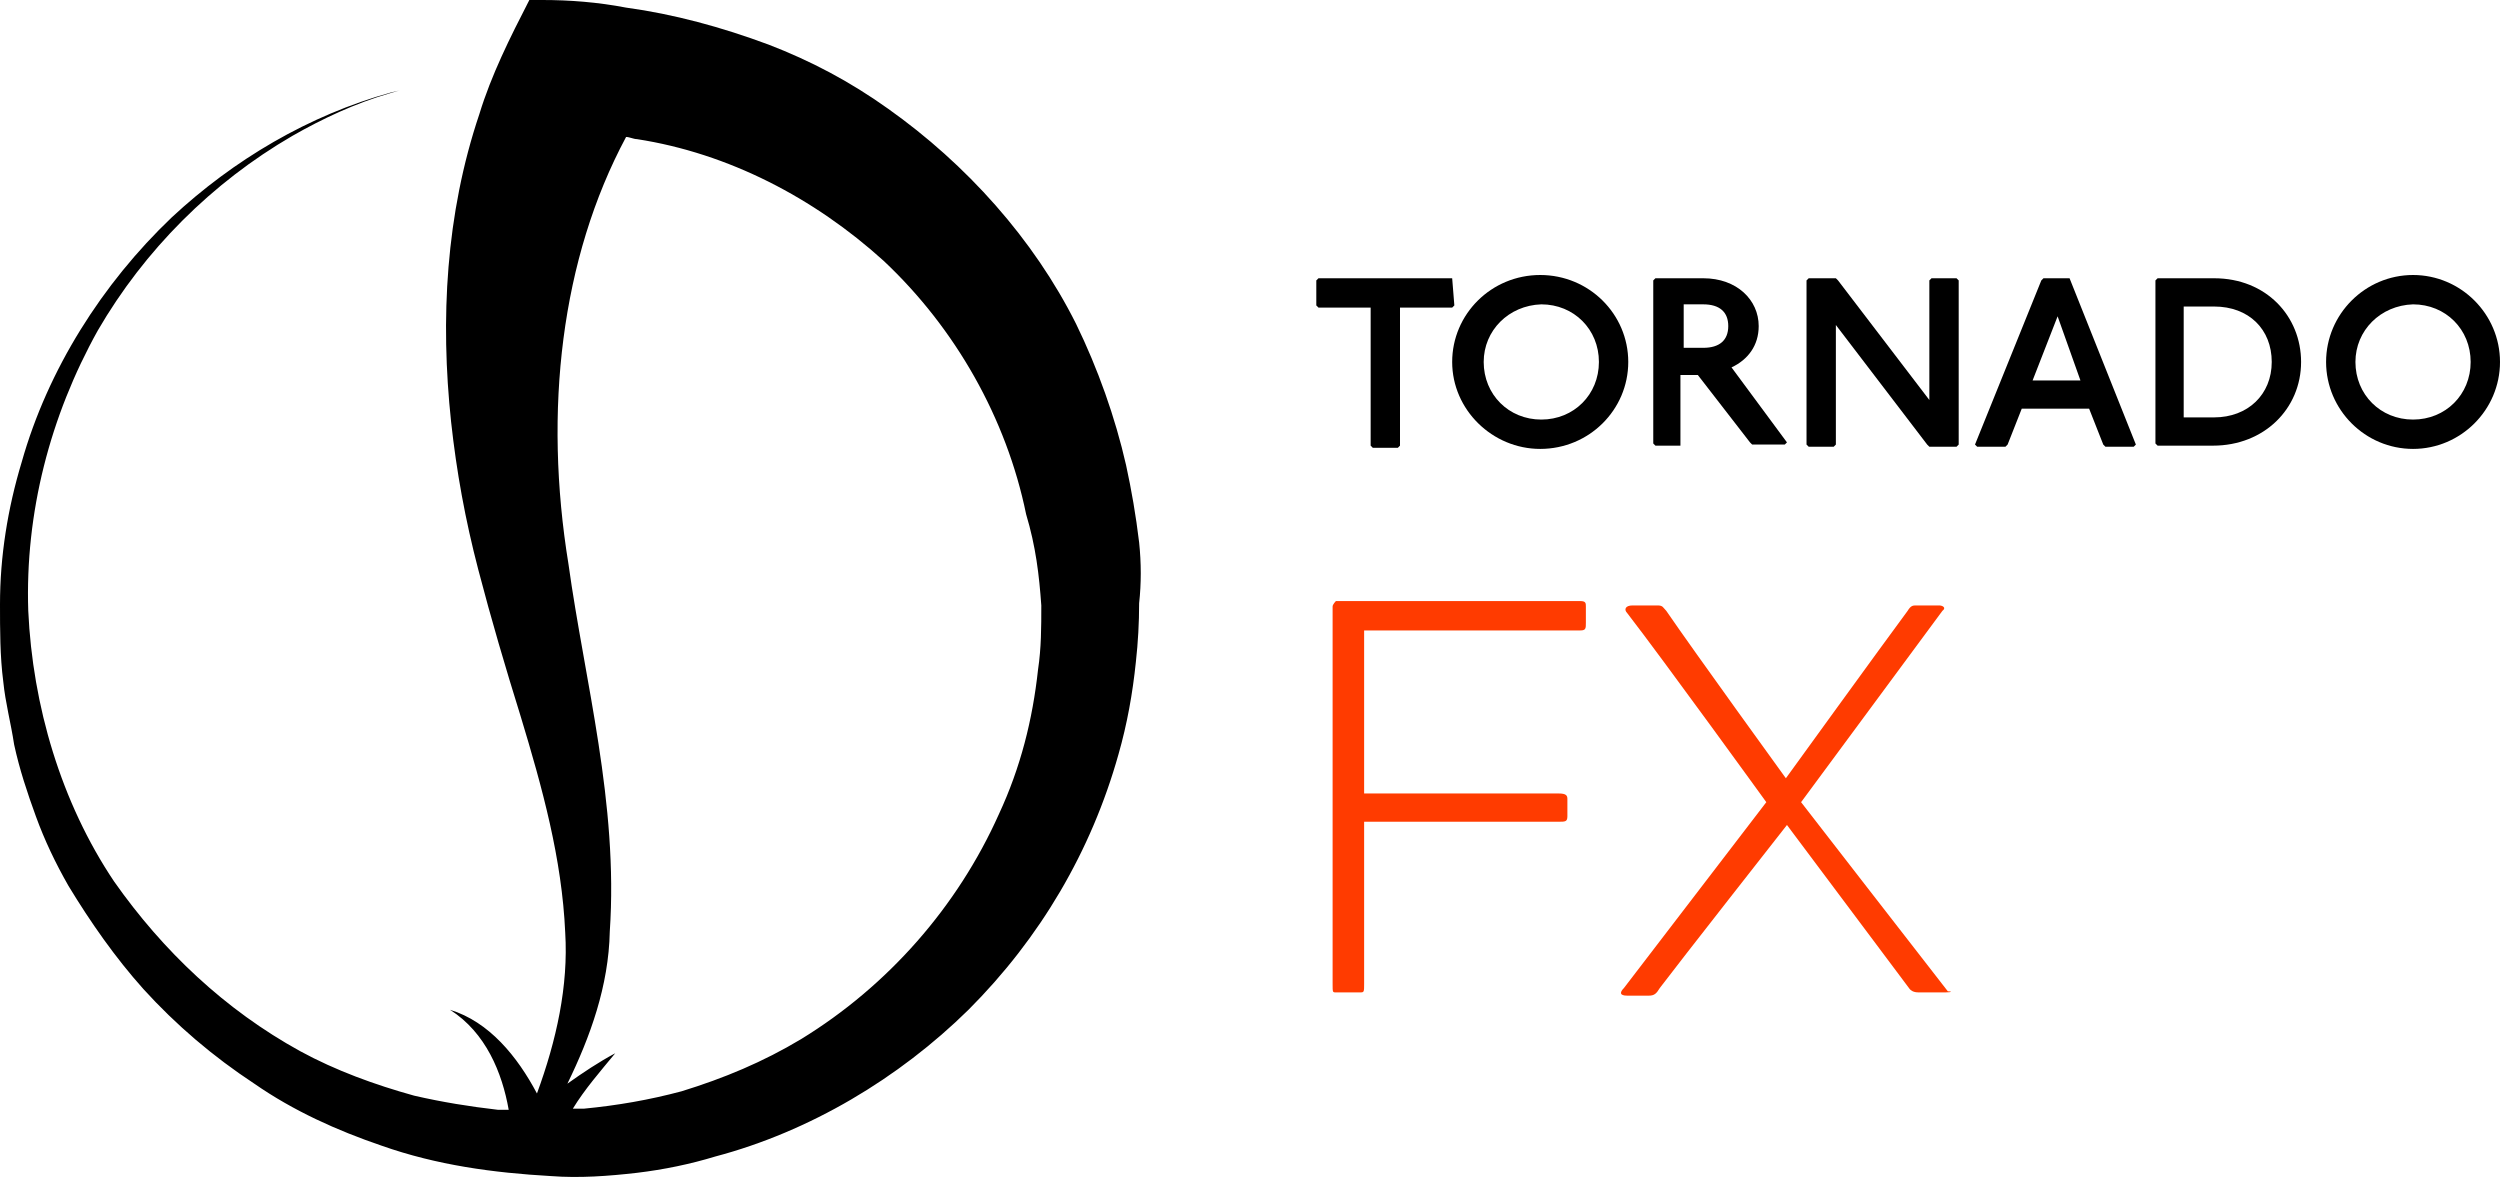
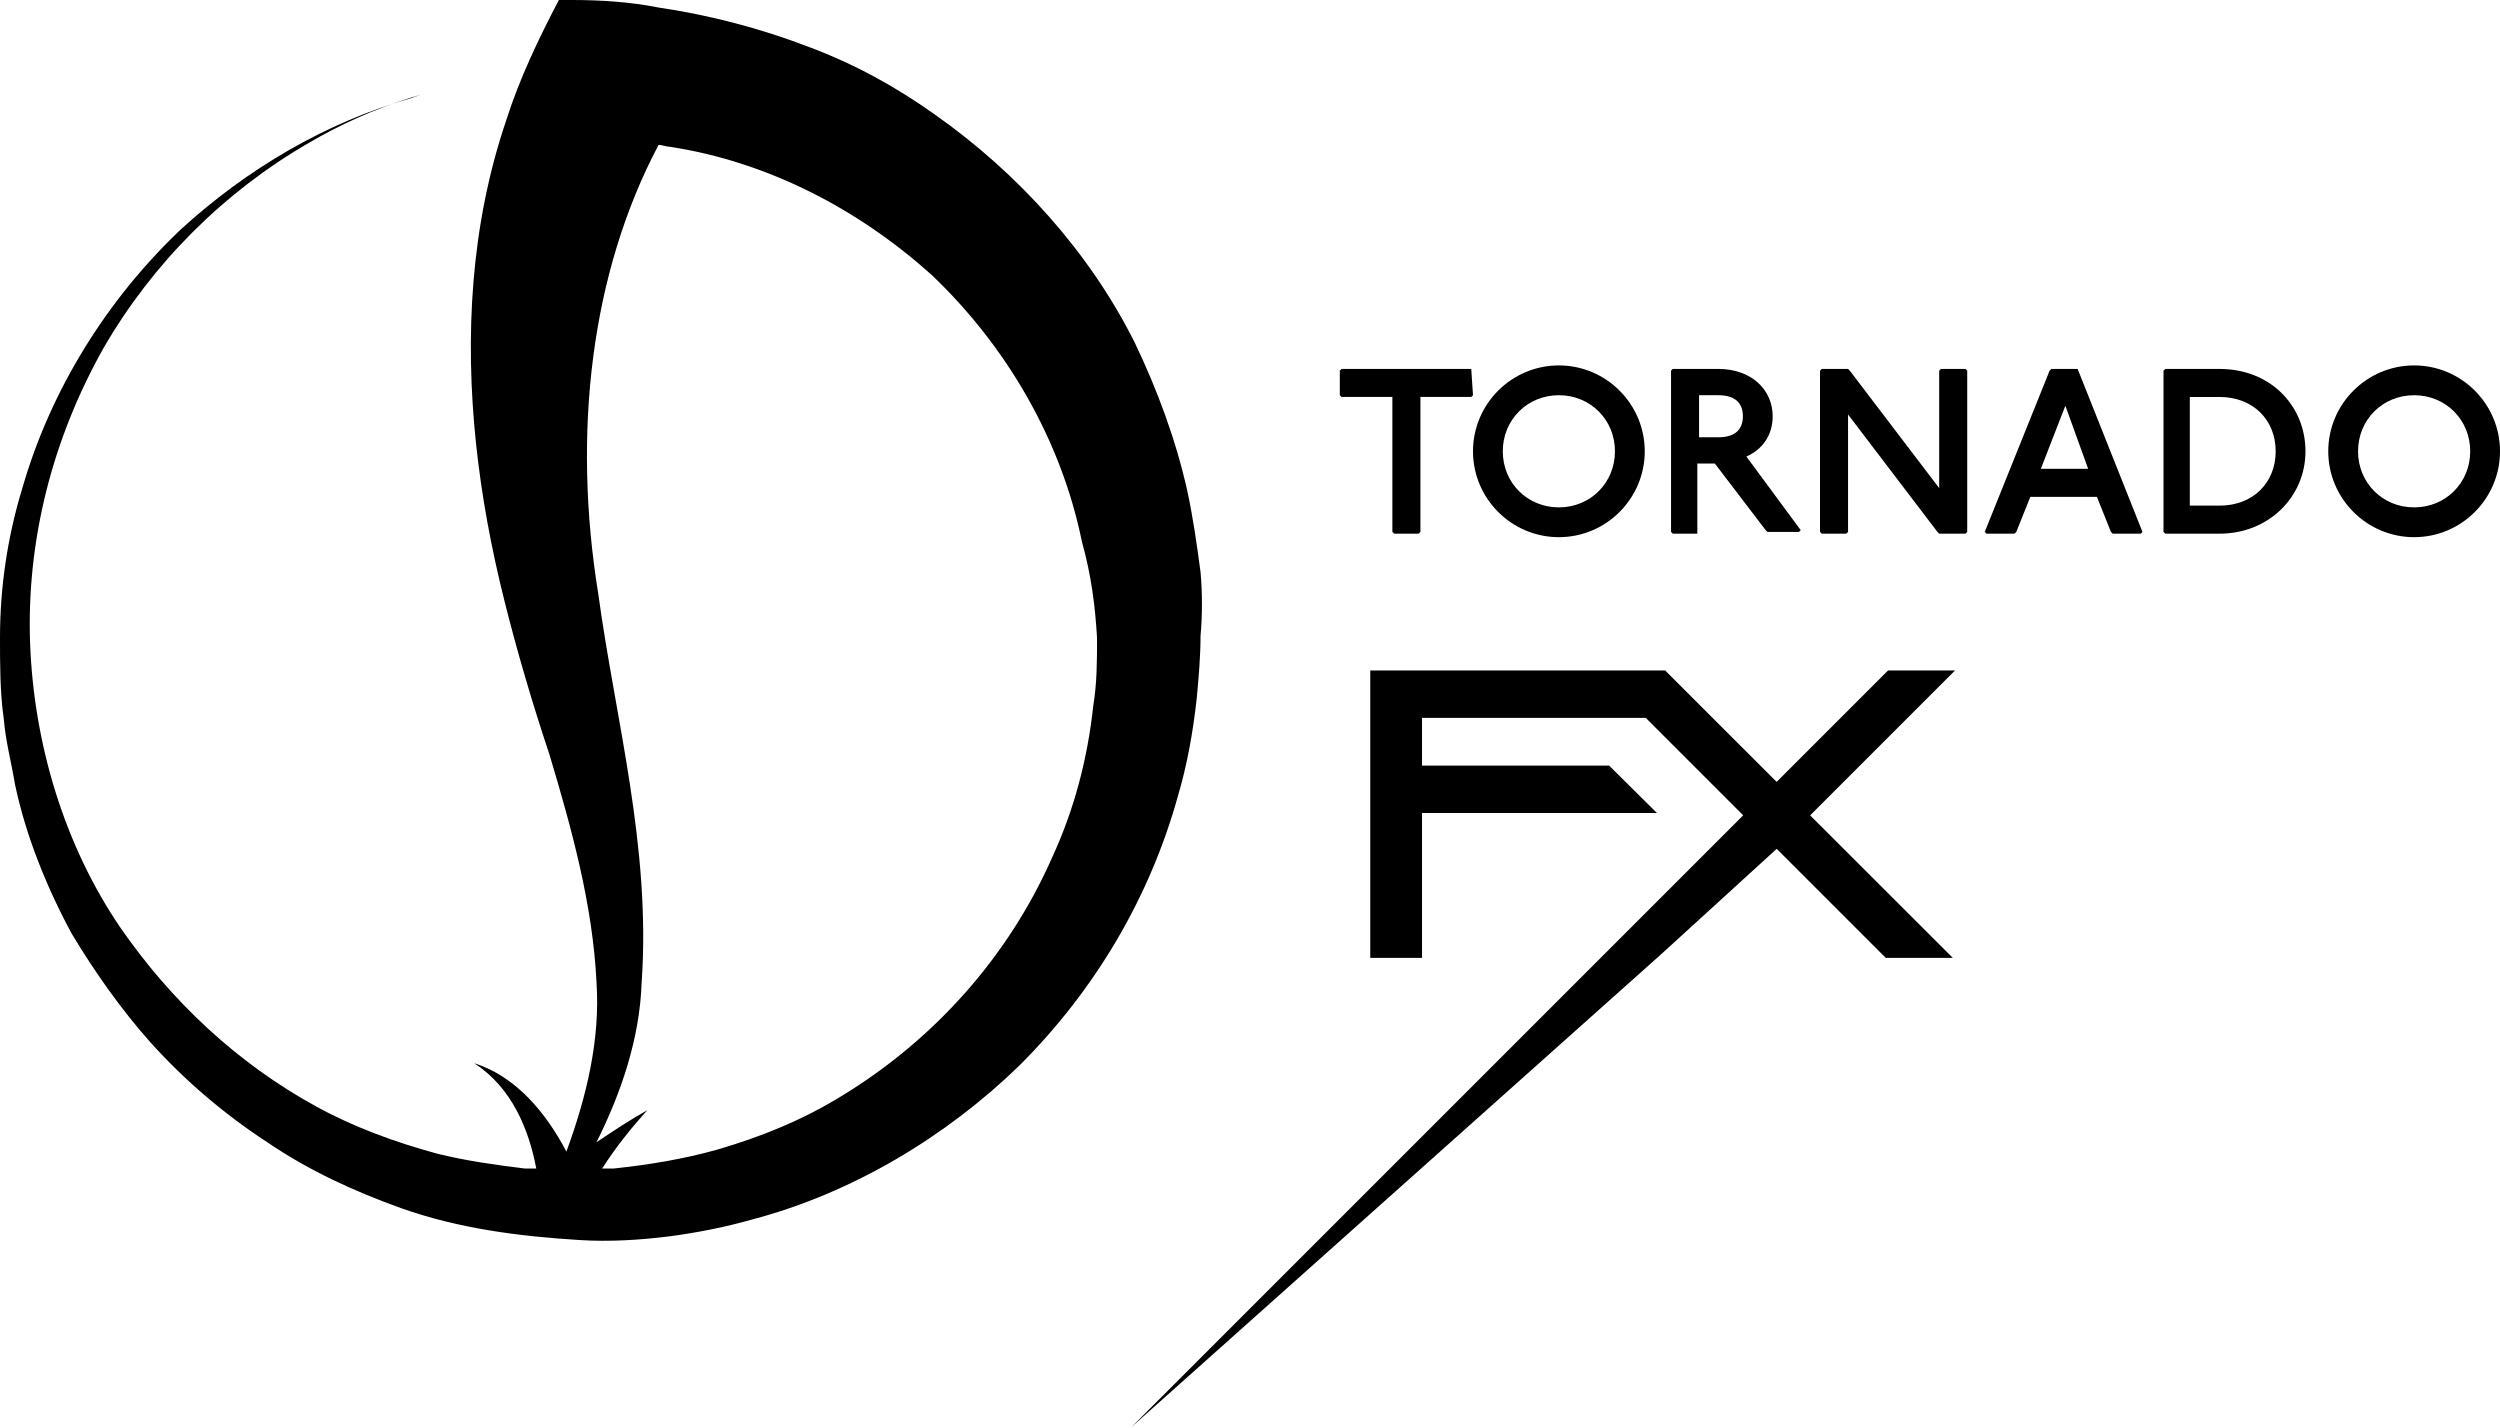
- <svg xmlns="http://www.w3.org/2000/svg" version="1.2" baseProfile="tiny" id="Layer_1" x="0px" y="0px" viewBox="0 0 230 108.3" overflow="scroll" xml:space="preserve">
-   <g>
-     <g>
-       <path d="M104.8,49.9c-0.3-2.5-0.7-4.8-1.2-7.1c-1-4.4-2.6-8.9-4.6-13C95.1,22,88.9,15.1,81.7,10c-3.5-2.5-7.1-4.4-11-5.9    c-4.3-1.6-8.7-2.8-13.1-3.4C55,0.2,52.4,0,49.9,0c-0.3,0-0.8,0-1.2,0c-1.8,3.5-3.5,6.9-4.6,10.5c-3.1,9.2-3.6,18.9-2.6,28.3    c0.5,4.6,1.3,9,2.5,13.6s2.5,9,3.9,13.5c2,6.6,3.8,13.1,4.1,19.9c0.3,4.9-0.8,9.9-2.6,14.8c-1.8-3.4-4.4-6.6-8-7.7    c3.3,2.1,4.8,5.8,5.4,9.2c-0.3,0-0.7,0-1,0c-2.6-0.3-5.1-0.7-7.7-1.3c-3.6-1-7.2-2.3-10.5-4.1c-6.9-3.8-12.6-9.2-17.1-15.6    C5.6,73.8,3,64.9,2.6,56.2c-0.3-9,2-17.9,6.4-25.8c4.3-7.4,10.5-13.6,17.9-17.9c2.8-1.6,5.8-3,8.9-3.9c0.7-0.2,1-0.3,1-0.3    S36.5,8.4,36,8.5c-7.6,2.1-14.5,6.2-20.2,11.5C9.4,26.1,4.4,34,2,42.5c-1.3,4.3-2,8.7-2,13.1c0,2.3,0,4.8,0.3,7.1    c0.2,2,0.7,3.8,1,5.8c0.5,2.3,1.2,4.4,2,6.6s1.8,4.3,3,6.4c2,3.3,4.3,6.6,6.9,9.5c3,3.3,6.4,6.2,10.2,8.7    c3.6,2.5,7.6,4.3,11.7,5.7c5.1,1.8,10.3,2.5,15.6,2.8c2.6,0.2,5.3,0,7.9-0.3c2.5-0.3,4.9-0.8,7.2-1.5c8.7-2.3,16.9-7.2,23.3-13.5    c6.6-6.6,11.3-14.6,13.8-23.5c0.8-2.8,1.3-5.6,1.6-8.5c0.2-1.8,0.3-3.6,0.3-5.4C105,53.7,105,51.8,104.8,49.9z M95.8,55.7    c0,2,0,3.9-0.3,5.9c-0.5,4.6-1.6,9-3.6,13.3c-3.8,8.5-10.2,15.8-18.2,20.7c-3.5,2.1-7.1,3.6-11,4.8c-3,0.8-5.9,1.3-9,1.6    c-0.2,0-0.3,0-0.3,0c-0.2,0-0.5,0-0.7,0c1.1-1.8,2.5-3.4,3.9-5.1c-1.5,0.8-3,1.8-4.4,2.8c2.1-4.3,3.8-9,3.9-14    c0.8-11.8-2.3-23-3.8-33.8c-2.3-14.1-0.7-28.1,5.3-39.3c0.3,0,0.7,0.2,1,0.2C67,14.1,74.9,18.2,81.3,24    c6.6,6.2,11.3,14.5,13.1,23.3C95.3,50.3,95.6,52.9,95.8,55.7L95.8,55.7L95.8,55.7z" />
-     </g>
-     <g>
-       <path fill="#FF3B00" d="M145.4,58h-19.9v15h17.9c0.7,0,0.8,0.2,0.8,0.5c0,0.7,0,1,0,1.6c0,0.5-0.2,0.5-0.8,0.5h-17.9    c0,0,0,11.2,0,14.9c0,0.7,0,0.8-0.3,0.8h-2.3c-0.3,0-0.3,0-0.3-0.8c0-0.8,0-33.7,0-34.7c0-0.2,0.3-0.5,0.3-0.5h22.5    c0.5,0,0.5,0.2,0.5,0.5c0,0.7,0,0.8,0,1.5C145.9,57.8,145.9,58,145.4,58z" />
-       <path fill="#FF3B00" d="M179,91.3h-2.5c-0.5,0-0.7-0.2-0.8-0.3c-1.5-2-11.3-15.1-11.3-15.1s-10.2,13-11.7,15    c-0.3,0.5-0.5,0.7-1,0.7h-2c-0.7,0-0.7-0.3-0.3-0.7c2-2.6,13.1-17.1,13.1-17.1s-9.4-13-12.8-17.4c-0.3-0.3-0.2-0.7,0.5-0.7h2.3    c0.5,0,0.5,0.2,0.8,0.5c2.6,3.8,11,15.4,11,15.4s8.9-12.3,11.2-15.4c0.3-0.5,0.5-0.5,0.8-0.5c0.8,0,2.1,0,2.1,0    c0.3,0,0.7,0.2,0.3,0.5c-2.8,3.8-13,17.6-13,17.6s11.7,15.1,13.5,17.4C179.6,91.2,179.6,91.3,179,91.3z" />
-     </g>
-     <g>
-       <path d="M133.6,25.6L133.6,25.6l0.2,2.5l-0.2,0.2h-4.8v12.7l-0.2,0.2h-2.3l-0.2-0.2V28.3h-4.8l-0.2-0.2v-2.3l0.2-0.2H133.6z" />
-       <path d="M149.8,33.3c0,4.4-3.6,8-8.1,8c-4.4,0-8.1-3.6-8.1-8s3.6-8,8.1-8C146.2,25.3,149.8,28.9,149.8,33.3z M136.5,33.3    c0,3,2.3,5.3,5.3,5.3c3,0,5.3-2.3,5.3-5.3s-2.3-5.3-5.3-5.3C138.8,28.1,136.5,30.4,136.5,33.3z" />
-       <path d="M156.7,25.6c3.1,0,5.1,2,5.1,4.4c0,1.8-1,3.1-2.5,3.8l5.1,6.9l-0.2,0.2h-3l-0.2-0.2l-4.8-6.2h-1.6v6.2v0.3h-2.3l-0.2-0.2    V25.8l0.2-0.2C152.5,25.6,156.7,25.6,156.7,25.6z M154.9,32h1.8c1.5,0,2.3-0.7,2.3-2s-0.8-2-2.3-2h-1.8V32z" />
-       <path d="M168.9,25.6l0.2,0.2l8.4,11v-11l0.2-0.2h2.3l0.2,0.2v15.1l-0.2,0.2h-2.5l-0.2-0.2l-8.4-11v11l-0.2,0.2h-2.3l-0.2-0.2V25.8    l0.2-0.2C166.4,25.6,168.9,25.6,168.9,25.6z" />
-       <path d="M190.4,25.6L190.4,25.6l6.1,15.3l-0.2,0.2h-2.6l-0.2-0.2l-1.3-3.3H186l-1.3,3.3l-0.2,0.2h-2.6l-0.2-0.2l6.1-15.1l0.2-0.2    C187.9,25.6,190.4,25.6,190.4,25.6z M187,35h4.4l-2.1-5.9L187,35z" />
-       <path d="M203.7,25.6c4.8,0,8,3.5,8,7.7c0,4.3-3.4,7.7-8.1,7.7h-5.1l-0.2-0.2V25.8l0.2-0.2C198.6,25.6,203.7,25.6,203.7,25.6z     M200.9,38.4h2.8c3.1,0,5.3-2.1,5.3-5.1c0-3-2.1-5.1-5.3-5.1h-2.8V38.4z" />
-       <path d="M230,33.3c0,4.4-3.6,8-8,8c-4.4,0-8-3.6-8-8s3.6-8,8-8C226.4,25.3,230,28.9,230,33.3z M216.7,33.3c0,3,2.3,5.3,5.3,5.3    c3,0,5.3-2.3,5.3-5.3s-2.3-5.3-5.3-5.3C219,28.1,216.7,30.4,216.7,33.3z" />
+ <svg xmlns="http://www.w3.org/2000/svg" width="213.855mm" height="122.071mm" viewBox="0 0 213.855 122.071" version="1.1" id="svg8">
+   <defs id="defs2">
+     <clipPath id="clipPath26" clipPathUnits="userSpaceOnUse">
+       <path id="path24" d="M 0,346.027 H 606.205 V 0 H 0 Z" />
+     </clipPath>
+   </defs>
+   <g id="layer1" transform="translate(-1.173477,-71.1671)">
+     <g transform="matrix(0.3527778,0,0,-0.3527778,1.173477,193.2377)" id="g18">
+       <g id="g20">
+         <g clip-path="url(#clipPath26)" id="g22">
+           <g transform="translate(266.0109,191.3481)" id="g28">
+             <path id="path30" style="fill:#000000;fill-opacity:1;fill-rule:nonzero;stroke:none" d="m 0,0 c 0,-5.476 0,-10.951 -0.912,-16.426 -1.369,-12.776 -4.564,-25.095 -10.038,-36.959 -10.495,-23.726 -28.29,-43.803 -50.648,-57.491 -9.582,-5.932 -19.62,-10.038 -30.57,-13.232 -8.214,-2.282 -16.427,-3.651 -25.096,-4.563 h -0.913 -1.824 c 3.193,5.019 6.844,9.582 10.95,14.145 -4.106,-2.282 -8.213,-5.019 -12.319,-7.757 5.932,11.863 10.494,25.095 10.95,38.784 2.282,32.852 -6.388,63.879 -10.494,93.993 -6.388,39.24 -1.825,78.024 14.601,109.051 0.913,0 1.825,-0.456 2.738,-0.456 23.726,-3.651 45.628,-15.057 63.423,-31.027 C -21.901,70.723 -8.669,47.909 -3.65,23.27 -1.369,15.057 -0.456,7.757 0,0 m 25.096,15.97 c -0.913,6.844 -1.825,13.232 -3.195,19.62 -2.737,12.319 -7.299,24.639 -12.775,36.046 -10.951,21.901 -28.29,41.065 -48.366,55.21 -9.582,6.844 -19.62,12.319 -30.571,16.426 -11.863,4.562 -24.182,7.756 -36.502,9.582 -6.844,1.369 -14.145,1.825 -20.989,1.825 h -3.194 c -5.019,-9.582 -9.582,-19.164 -12.775,-29.202 -8.67,-25.552 -10.039,-52.472 -7.301,-78.48 1.369,-12.776 3.65,-25.096 6.844,-37.872 3.194,-12.775 6.844,-25.095 10.951,-37.415 5.475,-18.251 10.494,-36.502 11.407,-55.209 0.912,-13.689 -2.281,-27.377 -7.301,-41.065 -5.018,9.582 -12.319,18.251 -22.357,21.445 9.125,-5.932 13.232,-15.97 15.056,-25.552 h -2.737 c -7.301,0.912 -14.145,1.825 -21.445,3.65 -10.038,2.738 -20.076,6.388 -29.201,11.408 -19.165,10.494 -35.134,25.55 -47.454,43.345 -13.688,20.077 -20.989,44.716 -21.902,68.899 -0.912,25.096 5.476,49.735 17.795,71.636 11.863,20.533 29.202,37.871 49.735,49.734 7.757,4.563 15.97,8.213 24.639,10.951 1.825,0.457 2.737,0.913 2.737,0.913 0,0 -0.912,-0.456 -2.281,-0.913 -20.988,-5.931 -40.152,-17.338 -56.122,-31.939 -17.795,-16.883 -31.483,-38.784 -38.327,-62.511 -3.651,-11.863 -5.476,-24.183 -5.476,-36.502 0,-6.388 0,-13.232 0.912,-19.62 0.457,-5.476 1.826,-10.495 2.739,-15.97 1.368,-6.388 3.193,-12.32 5.474,-18.251 2.282,-5.932 5.02,-11.863 8.214,-17.795 5.475,-9.126 11.863,-18.251 19.163,-26.465 8.213,-9.125 17.795,-17.337 28.29,-24.182 10.038,-6.844 20.989,-11.863 32.396,-15.97 14.144,-5.018 28.745,-6.844 43.346,-7.757 7.3,-0.456 14.601,0 21.902,0.913 6.844,0.912 13.688,2.282 20.076,4.107 24.183,6.387 46.997,20.076 64.792,37.415 18.251,18.251 31.483,40.608 38.327,65.247 2.281,7.757 3.651,15.514 4.563,23.727 0.457,5.019 0.913,10.038 0.913,15.057 0.456,5.019 0.456,10.495 0,15.514" />
+           </g>
+           <g transform="translate(356.7492,256.5693)" id="g32">
+             <path id="path34" style="fill:#000000;fill-opacity:1;fill-rule:nonzero;stroke:none" d="M 0,0 V 0 L 0.425,-6.375 0,-6.799 h -12.324 v -32.723 l -0.425,-0.425 h -5.95 l -0.425,0.425 v 32.723 h -12.324 l -0.425,0.424 v 5.95 L -31.448,0 Z" />
+           </g>
+           <g transform="translate(364.3986,236.5956)" id="g36">
+             <path id="path38" style="fill:#000000;fill-opacity:1;fill-rule:nonzero;stroke:none" d="m 0,0 c 0,-7.649 5.949,-13.599 13.599,-13.599 7.649,0 13.598,5.95 13.598,13.599 0,7.649 -5.949,13.599 -13.598,13.599 C 5.949,13.599 0,7.649 0,0 m 34.422,0 c 0,-11.474 -9.349,-20.823 -20.823,-20.823 -11.474,0 -20.824,9.349 -20.824,20.823 0,11.474 9.35,20.824 20.824,20.824 11.474,0 20.823,-9.35 20.823,-20.824" />
+           </g>
+           <g transform="translate(411.9943,239.9955)" id="g40">
+             <path id="path42" style="fill:#000000;fill-opacity:1;fill-rule:nonzero;stroke:none" d="m 0,0 h 4.675 c 3.825,0 5.95,1.7 5.95,5.1 0,3.4 -2.125,5.099 -5.95,5.099 H 0 Z m 4.675,16.574 c 8.074,0 13.174,-5.1 13.174,-11.474 0,-4.675 -2.55,-8.075 -6.374,-9.775 l 13.173,-17.848 -0.424,-0.425 h -7.65 l -0.425,0.425 -12.324,16.148 h -4.25 v -16.148 -0.85 h -5.949 l -0.425,0.425 v 39.097 l 0.425,0.425 z" />
+           </g>
+           <g transform="translate(448.1174,256.5693)" id="g44">
+             <path id="path46" style="fill:#000000;fill-opacity:1;fill-rule:nonzero;stroke:none" d="M 0,0 0.425,-0.425 22.098,-28.898 V -0.425 L 22.522,0 h 5.951 l 0.424,-0.425 v -39.097 l -0.424,-0.425 H 22.098 L 21.673,-39.522 0,-11.049 v -28.473 l -0.426,-0.425 H -6.375 L -6.8,-39.522 V -0.425 L -6.375,0 Z" />
+           </g>
+           <g transform="translate(494.8635,232.3461)" id="g48">
+             <path id="path50" style="fill:#000000;fill-opacity:1;fill-rule:nonzero;stroke:none" d="M 0,0 H 11.474 L 5.949,15.299 Z m 8.924,24.223 v 0 l 15.723,-39.522 -0.424,-0.425 h -6.799 l -0.425,0.425 -3.4,8.5 H -2.55 l -3.4,-8.5 -0.425,-0.425 h -6.799 l -0.425,0.425 15.724,39.097 0.425,0.425 z" />
+           </g>
+           <g transform="translate(530.9855,223.4218)" id="g52">
+             <path id="path54" style="fill:#000000;fill-opacity:1;fill-rule:nonzero;stroke:none" d="m 0,0 h 7.225 c 8.074,0 13.598,5.524 13.598,13.174 0,7.649 -5.524,13.174 -13.598,13.174 H 0 Z m 7.225,33.147 c 12.324,0 20.823,-8.924 20.823,-19.973 0,-11.049 -8.925,-19.973 -20.823,-19.973 H -5.949 l -0.426,0.424 v 39.098 l 0.426,0.424 z" />
+           </g>
+           <g transform="translate(571.7824,236.5956)" id="g56">
+             <path id="path58" style="fill:#000000;fill-opacity:1;fill-rule:nonzero;stroke:none" d="m 0,0 c 0,-7.649 5.949,-13.599 13.599,-13.599 7.649,0 13.599,5.95 13.599,13.599 0,7.649 -5.95,13.599 -13.599,13.599 C 5.949,13.599 0,7.649 0,0 m 34.422,0 c 0,-11.474 -9.349,-20.823 -20.823,-20.823 -11.474,0 -20.824,9.349 -20.824,20.823 0,11.474 9.35,20.824 20.824,20.824 11.474,0 20.823,-9.35 20.823,-20.824" />
+           </g>
+           <g transform="translate(474.0598,183.4472)" id="g60">
+             <path id="path62" style="fill:#000000;fill-opacity:1;fill-rule:nonzero;stroke:none" d="M 0,0 H -16.249 L -43.259,-27.01 -70.293,0 h -71.504 v -11.491 -11.57 -11.494 -35.132 h 12.548 v 35.132 h 56.959 l -11.583,11.49 h -0.467 c -0.404,0 -29.056,0.001 -44.909,0.001 v 11.573 h 54.251 l 23.629,-23.629 -148.323,-148.327 128.363,114.581 28.085,25.621 26.442,-26.442 h 16.257 l -34.586,34.555 z" />
+           </g>
+         </g>
+       </g>
    </g>
  </g>
</svg>
